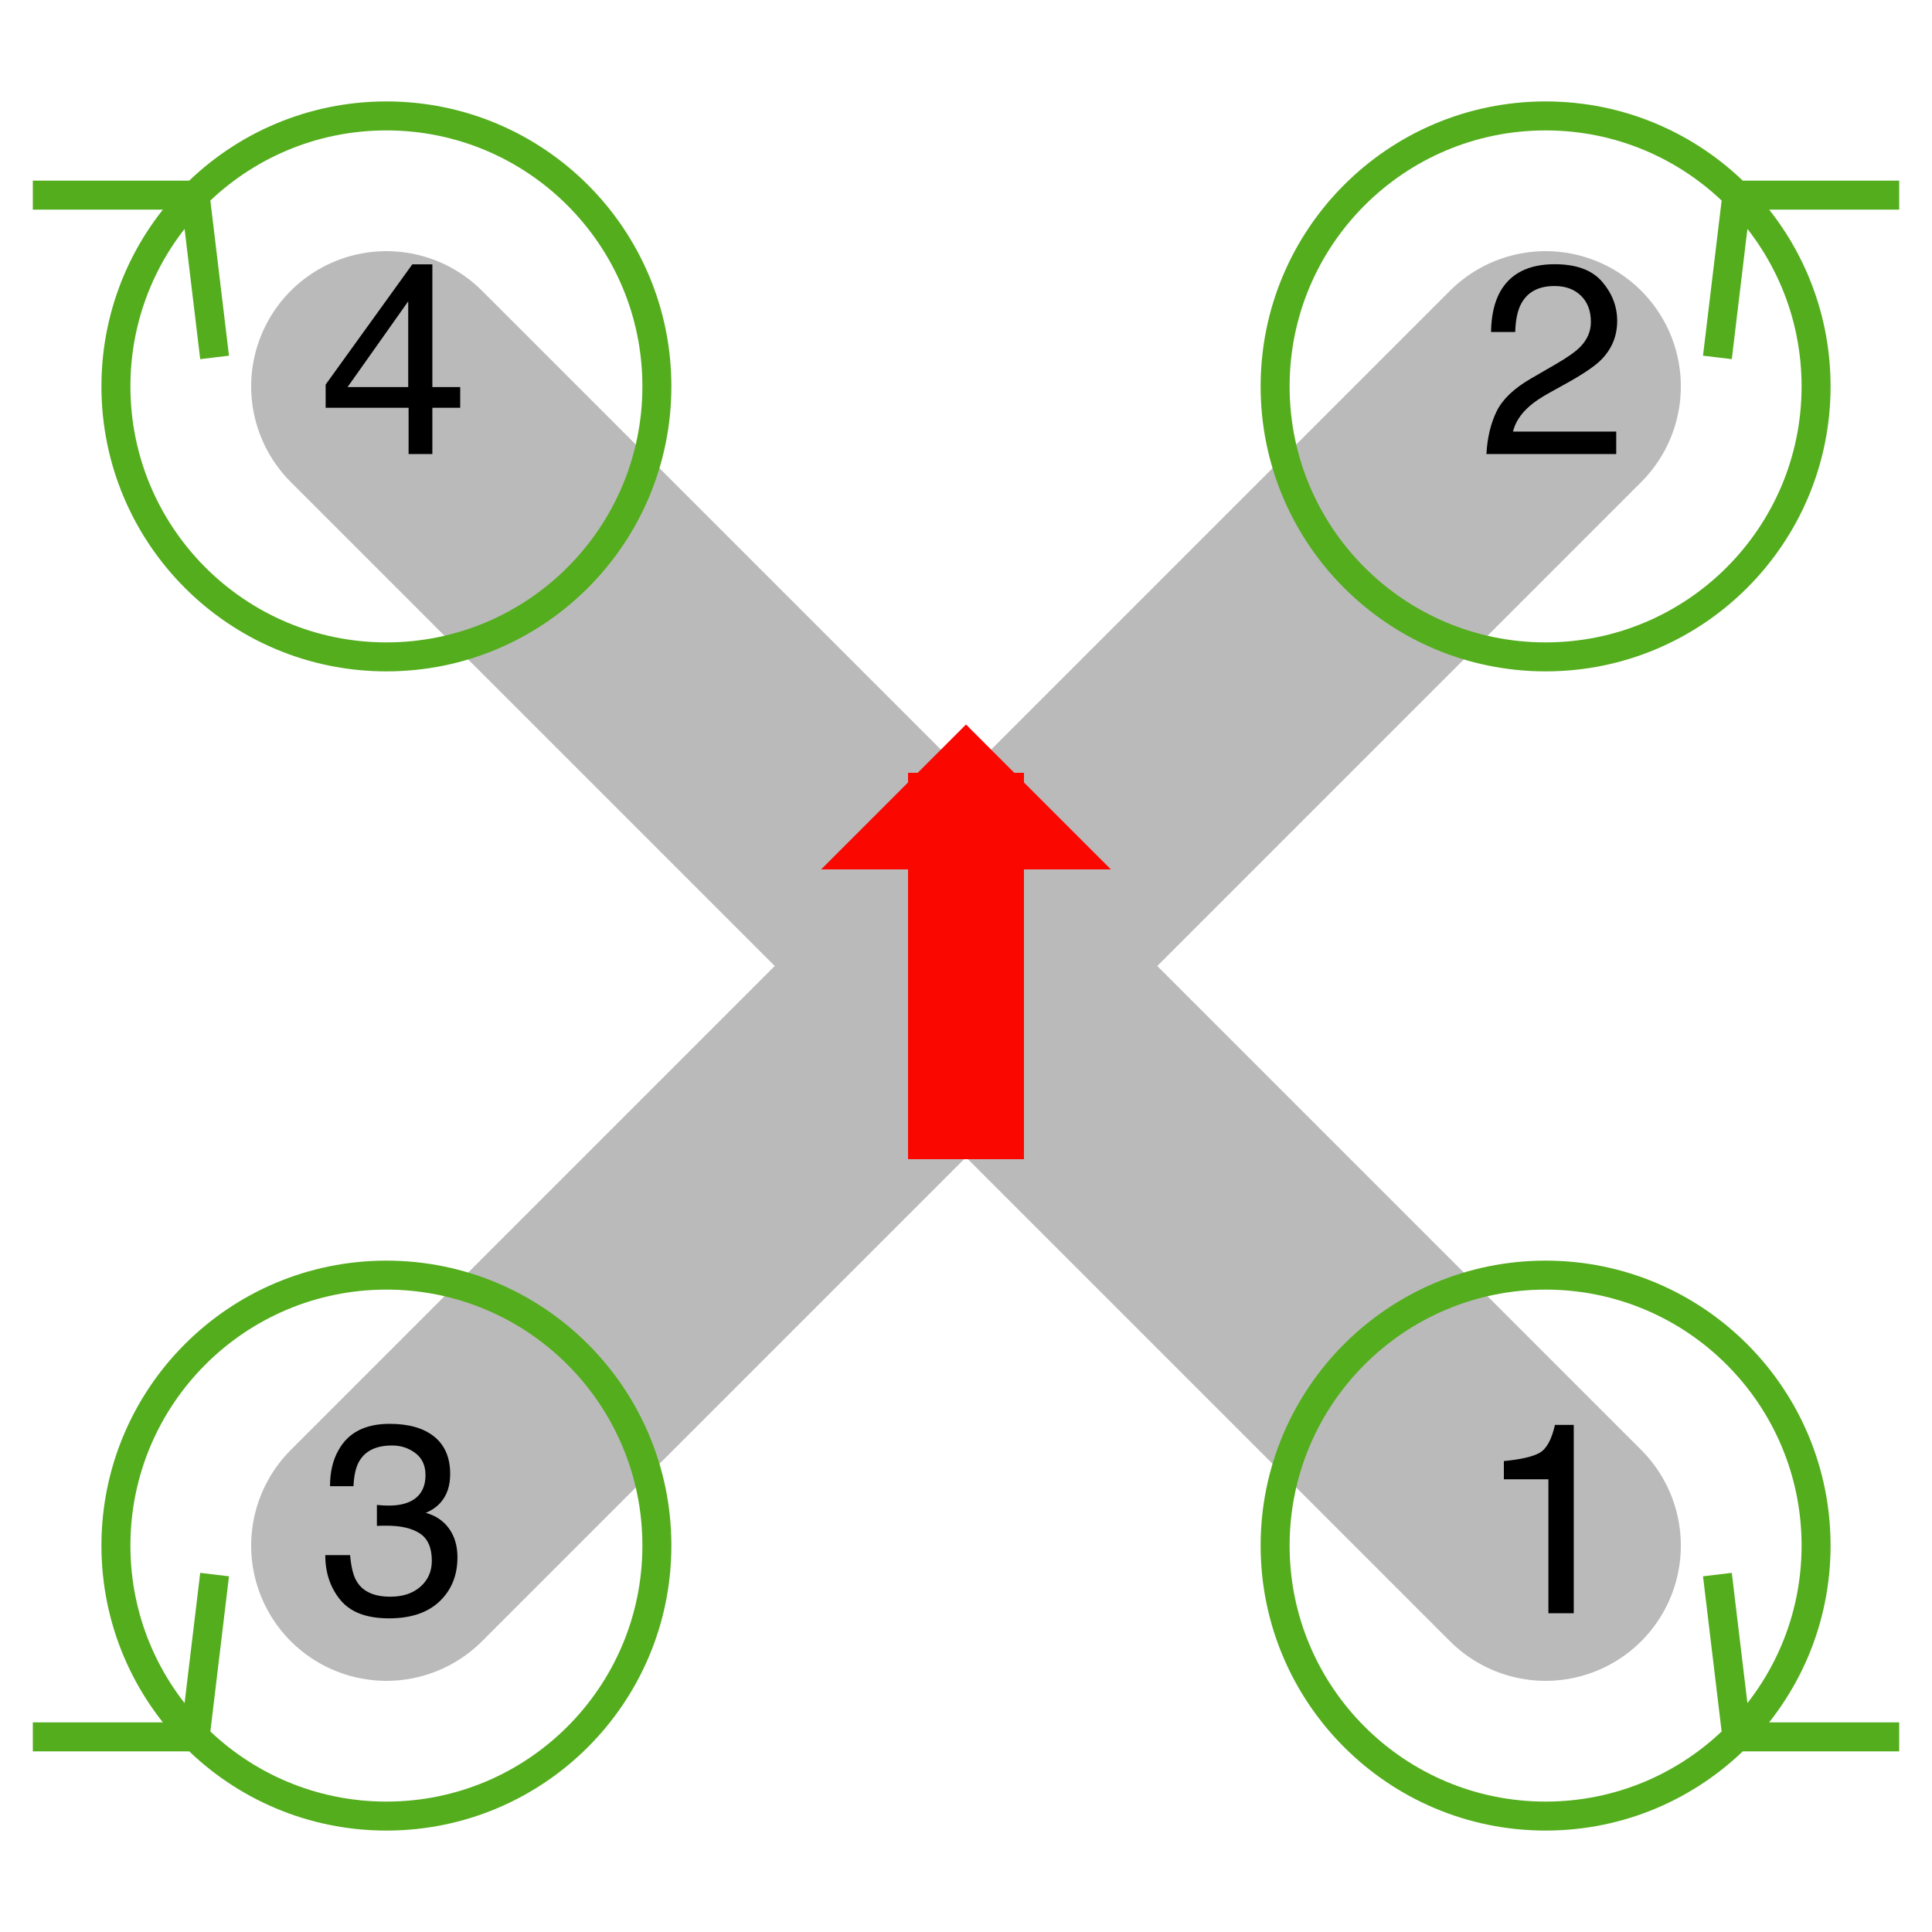
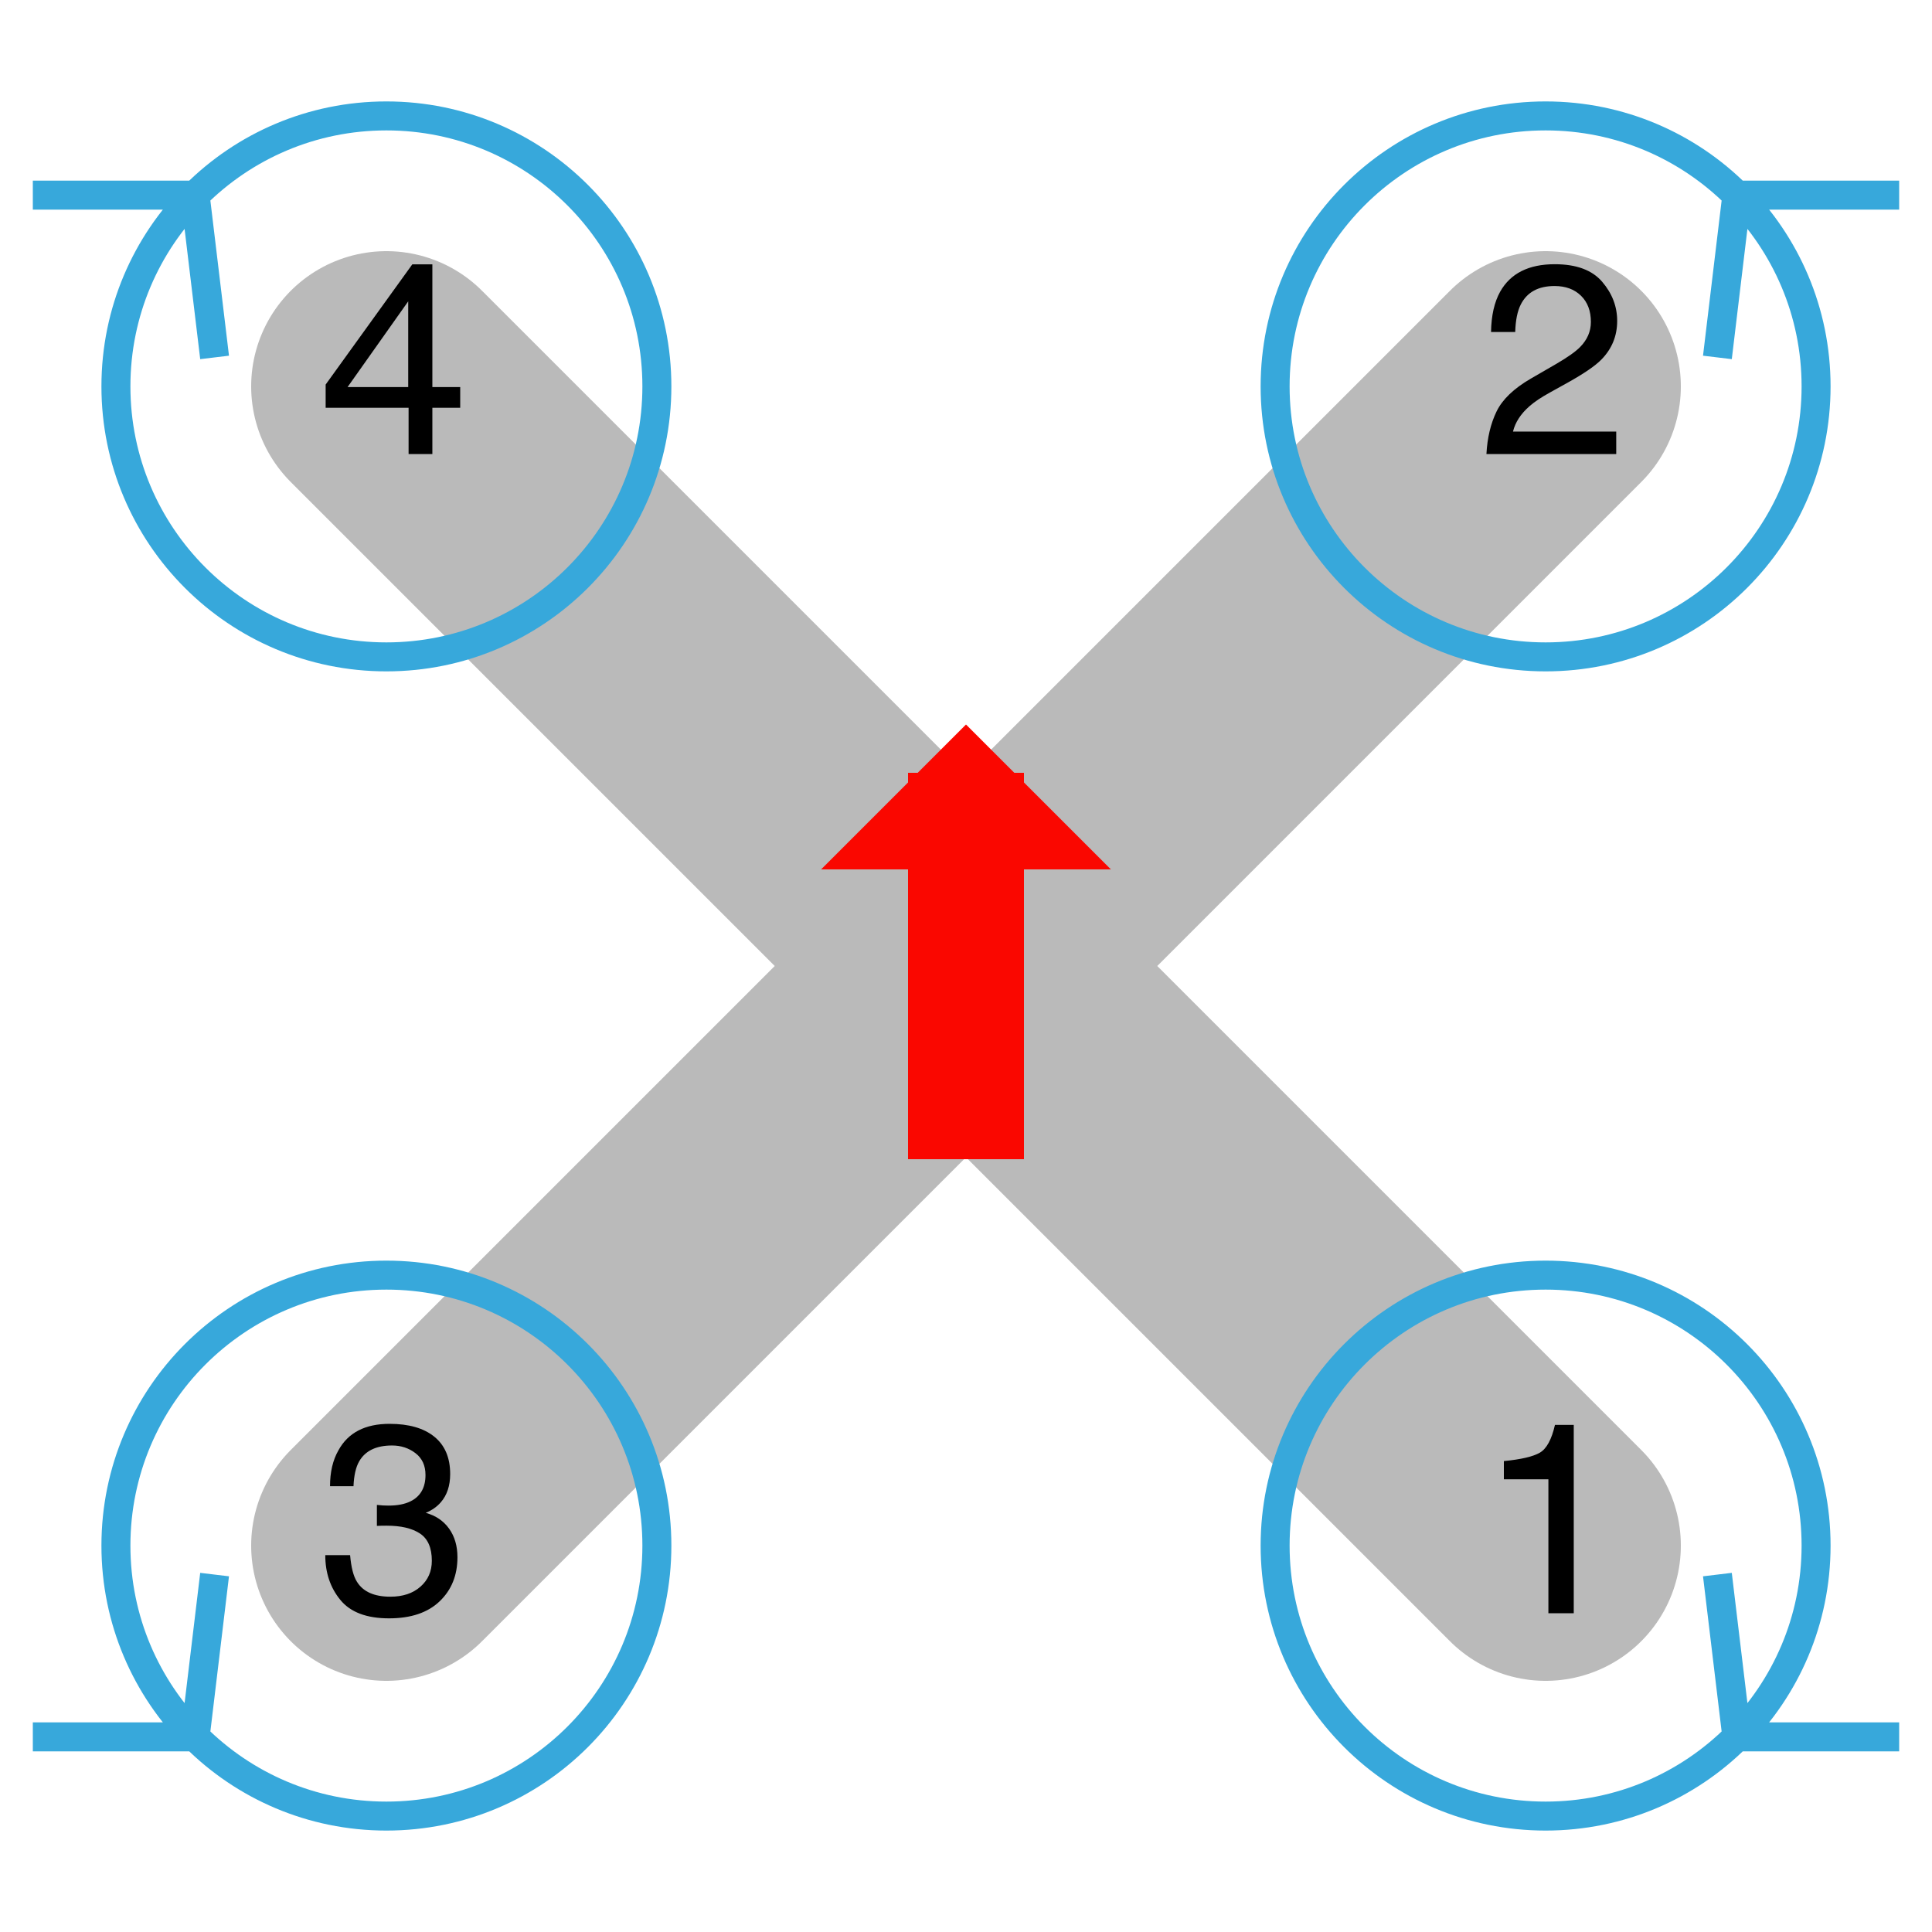
<svg xmlns="http://www.w3.org/2000/svg" xmlns:xlink="http://www.w3.org/1999/xlink" width="200pt" height="200pt" viewBox="0 0 200 200" version="1.1">
  <defs>
    <g>
      <symbol overflow="visible" id="glyph0-0">
        <path style="stroke:none;" d="" />
      </symbol>
      <symbol overflow="visible" id="glyph0-1">
        <path style="stroke:none;" d="M 2.68 -13.863 L 2.68 -15.75 C 4.457 -15.922 5.695 -16.211 6.398 -16.617 C 7.102 -17.023 7.625 -17.984 7.969 -19.496 L 9.914 -19.496 L 9.914 0 L 7.289 0 L 7.289 -13.863 Z M 2.68 -13.863 " />
      </symbol>
      <symbol overflow="visible" id="glyph0-2">
        <path style="stroke:none;" d="M 1.922 -4.402 C 2.527 -5.652 3.711 -6.785 5.469 -7.805 L 8.094 -9.324 C 9.27 -10.008 10.094 -10.59 10.57 -11.074 C 11.316 -11.832 11.688 -12.695 11.688 -13.672 C 11.688 -14.812 11.348 -15.715 10.664 -16.387 C 9.98 -17.055 9.07 -17.391 7.93 -17.391 C 6.242 -17.391 5.078 -16.754 4.43 -15.477 C 4.082 -14.793 3.891 -13.844 3.855 -12.633 L 1.352 -12.633 C 1.379 -14.336 1.695 -15.727 2.297 -16.805 C 3.363 -18.699 5.246 -19.648 7.945 -19.648 C 10.188 -19.648 11.824 -19.039 12.859 -17.828 C 13.895 -16.617 14.41 -15.266 14.41 -13.781 C 14.41 -12.215 13.859 -10.875 12.758 -9.762 C 12.117 -9.113 10.973 -8.332 9.324 -7.41 L 7.453 -6.371 C 6.559 -5.879 5.855 -5.41 5.344 -4.961 C 4.434 -4.168 3.859 -3.289 3.625 -2.324 L 14.312 -2.324 L 14.312 0 L 0.875 0 C 0.965 -1.688 1.316 -3.152 1.922 -4.402 Z M 1.922 -4.402 " />
      </symbol>
      <symbol overflow="visible" id="glyph0-3">
        <path style="stroke:none;" d="M 2.234 -1.375 C 1.191 -2.645 0.672 -4.191 0.672 -6.016 L 3.242 -6.016 C 3.352 -4.75 3.586 -3.828 3.953 -3.254 C 4.59 -2.223 5.742 -1.711 7.41 -1.711 C 8.703 -1.711 9.742 -2.055 10.527 -2.75 C 11.312 -3.441 11.703 -4.336 11.703 -5.43 C 11.703 -6.777 11.289 -7.719 10.465 -8.258 C 9.641 -8.797 8.496 -9.062 7.027 -9.062 C 6.863 -9.062 6.695 -9.062 6.527 -9.059 C 6.359 -9.055 6.188 -9.047 6.016 -9.039 L 6.016 -11.211 C 6.27 -11.184 6.484 -11.164 6.656 -11.156 C 6.832 -11.148 7.02 -11.141 7.219 -11.141 C 8.141 -11.141 8.895 -11.289 9.488 -11.578 C 10.527 -12.09 11.047 -13 11.047 -14.312 C 11.047 -15.289 10.699 -16.043 10.008 -16.57 C 9.316 -17.098 8.508 -17.363 7.586 -17.363 C 5.945 -17.363 4.812 -16.816 4.184 -15.723 C 3.836 -15.121 3.641 -14.266 3.594 -13.152 L 1.164 -13.152 C 1.164 -14.609 1.453 -15.852 2.039 -16.871 C 3.039 -18.695 4.805 -19.605 7.328 -19.605 C 9.324 -19.605 10.867 -19.16 11.961 -18.273 C 13.055 -17.383 13.602 -16.098 13.602 -14.41 C 13.602 -13.207 13.281 -12.23 12.633 -11.484 C 12.23 -11.02 11.711 -10.656 11.074 -10.391 C 12.105 -10.109 12.91 -9.562 13.488 -8.758 C 14.066 -7.949 14.355 -6.965 14.355 -5.797 C 14.355 -3.93 13.742 -2.406 12.508 -1.23 C 11.277 -0.055 9.535 0.531 7.273 0.531 C 4.957 0.531 3.277 -0.102 2.234 -1.375 Z M 2.234 -1.375 " />
      </symbol>
      <symbol overflow="visible" id="glyph0-4">
        <path style="stroke:none;" d="M 9.258 -6.93 L 9.258 -15.805 L 2.98 -6.93 Z M 9.297 0 L 9.297 -4.785 L 0.711 -4.785 L 0.711 -7.191 L 9.68 -19.633 L 11.758 -19.633 L 11.758 -6.93 L 14.641 -6.93 L 14.641 -4.785 L 11.758 -4.785 L 11.758 0 Z M 9.297 0 " />
      </symbol>
    </g>
  </defs>
  <g id="surface11">
    <path style="fill:none;stroke-width:28;stroke-linecap:round;stroke-linejoin:round;stroke:rgb(72.941%,72.941%,72.941%);stroke-opacity:1;stroke-miterlimit:10;" d="M 40 40 L 160 160 M 40 160 L 160 40 " />
-     <path style="fill:none;stroke-width:3;stroke-linecap:butt;stroke-linejoin:miter;stroke:rgb(32.941%,67.843%,11.373%);stroke-opacity:1;stroke-miterlimit:10;" d="M 188 160 C 188 175.465 175.465 188 160 188 C 144.535 188 132 175.465 132 160 C 132 144.535 144.535 132 160 132 C 175.465 132 188 144.535 188 160 M 179.801 179.801 L 177.785 163 M 179.801 179.801 L 196.602 179.801 " />
+     <path style="fill:none;stroke-width:3;stroke-linecap:butt;stroke-linejoin:miter;stroke:rgb(55,168,219);stroke-opacity:1;stroke-miterlimit:10;" d="M 188 160 C 188 175.465 175.465 188 160 188 C 144.535 188 132 175.465 132 160 C 132 144.535 144.535 132 160 132 C 175.465 132 188 144.535 188 160 M 179.801 179.801 L 177.785 163 M 179.801 179.801 L 196.602 179.801 " />
    <g style="fill:rgb(0%,0%,0%);fill-opacity:1;">
      <use xlink:href="#glyph0-1" x="153" y="167" />
    </g>
-     <path style="fill:none;stroke-width:3;stroke-linecap:butt;stroke-linejoin:miter;stroke:rgb(32.941%,67.843%,11.373%);stroke-opacity:1;stroke-miterlimit:10;" d="M 188 40 C 188 55.465 175.465 68 160 68 C 144.535 68 132 55.465 132 40 C 132 24.535 144.535 12 160 12 C 175.465 12 188 24.535 188 40 M 179.801 20.199 L 177.785 37 M 179.801 20.199 L 196.602 20.199 " />
+     <path style="fill:none;stroke-width:3;stroke-linecap:butt;stroke-linejoin:miter;stroke:rgb(55,168,219);stroke-opacity:1;stroke-miterlimit:10;" d="M 188 40 C 188 55.465 175.465 68 160 68 C 144.535 68 132 55.465 132 40 C 132 24.535 144.535 12 160 12 C 175.465 12 188 24.535 188 40 M 179.801 20.199 L 177.785 37 M 179.801 20.199 L 196.602 20.199 " />
    <g style="fill:rgb(0%,0%,0%);fill-opacity:1;">
      <use xlink:href="#glyph0-2" x="153" y="47" />
    </g>
-     <path style="fill:none;stroke-width:3;stroke-linecap:butt;stroke-linejoin:miter;stroke:rgb(32.941%,67.843%,11.373%);stroke-opacity:1;stroke-miterlimit:10;" d="M 68 160 C 68 175.465 55.465 188 40 188 C 24.535 188 12 175.465 12 160 C 12 144.535 24.535 132 40 132 C 55.465 132 68 144.535 68 160 M 20.199 179.801 L 22.215 163 M 20.199 179.801 L 3.398 179.801 " />
+     <path style="fill:none;stroke-width:3;stroke-linecap:butt;stroke-linejoin:miter;stroke:rgb(55,168,219);stroke-opacity:1;stroke-miterlimit:10;" d="M 68 160 C 68 175.465 55.465 188 40 188 C 24.535 188 12 175.465 12 160 C 12 144.535 24.535 132 40 132 C 55.465 132 68 144.535 68 160 M 20.199 179.801 L 22.215 163 M 20.199 179.801 L 3.398 179.801 " />
    <g style="fill:rgb(0%,0%,0%);fill-opacity:1;">
      <use xlink:href="#glyph0-3" x="33" y="167" />
    </g>
-     <path style="fill:none;stroke-width:3;stroke-linecap:butt;stroke-linejoin:miter;stroke:rgb(32.941%,67.843%,11.373%);stroke-opacity:1;stroke-miterlimit:10;" d="M 68 40 C 68 55.465 55.465 68 40 68 C 24.535 68 12 55.465 12 40 C 12 24.535 24.535 12 40 12 C 55.465 12 68 24.535 68 40 M 20.199 20.199 L 22.215 37 M 20.199 20.199 L 3.398 20.199 " />
+     <path style="fill:none;stroke-width:3;stroke-linecap:butt;stroke-linejoin:miter;stroke:rgb(55,168,219);stroke-opacity:1;stroke-miterlimit:10;" d="M 68 40 C 68 55.465 55.465 68 40 68 C 24.535 68 12 55.465 12 40 C 12 24.535 24.535 12 40 12 C 55.465 12 68 24.535 68 40 M 20.199 20.199 L 22.215 37 M 20.199 20.199 L 3.398 20.199 " />
    <g style="fill:rgb(0%,0%,0%);fill-opacity:1;">
      <use xlink:href="#glyph0-4" x="33" y="47" />
    </g>
    <path style="fill:none;stroke-width:12;stroke-linecap:butt;stroke-linejoin:bevel;stroke:rgb(98.039%,2.745%,0%);stroke-opacity:1;stroke-miterlimit:10;" d="M 100 80 L 100 120 " />
    <path style=" stroke:none;fill-rule:nonzero;fill:rgb(98.039%,2.745%,0%);fill-opacity:1;" d="M 100 75 L 85 90 L 115 90 L 100 75 " />
  </g>
</svg>
